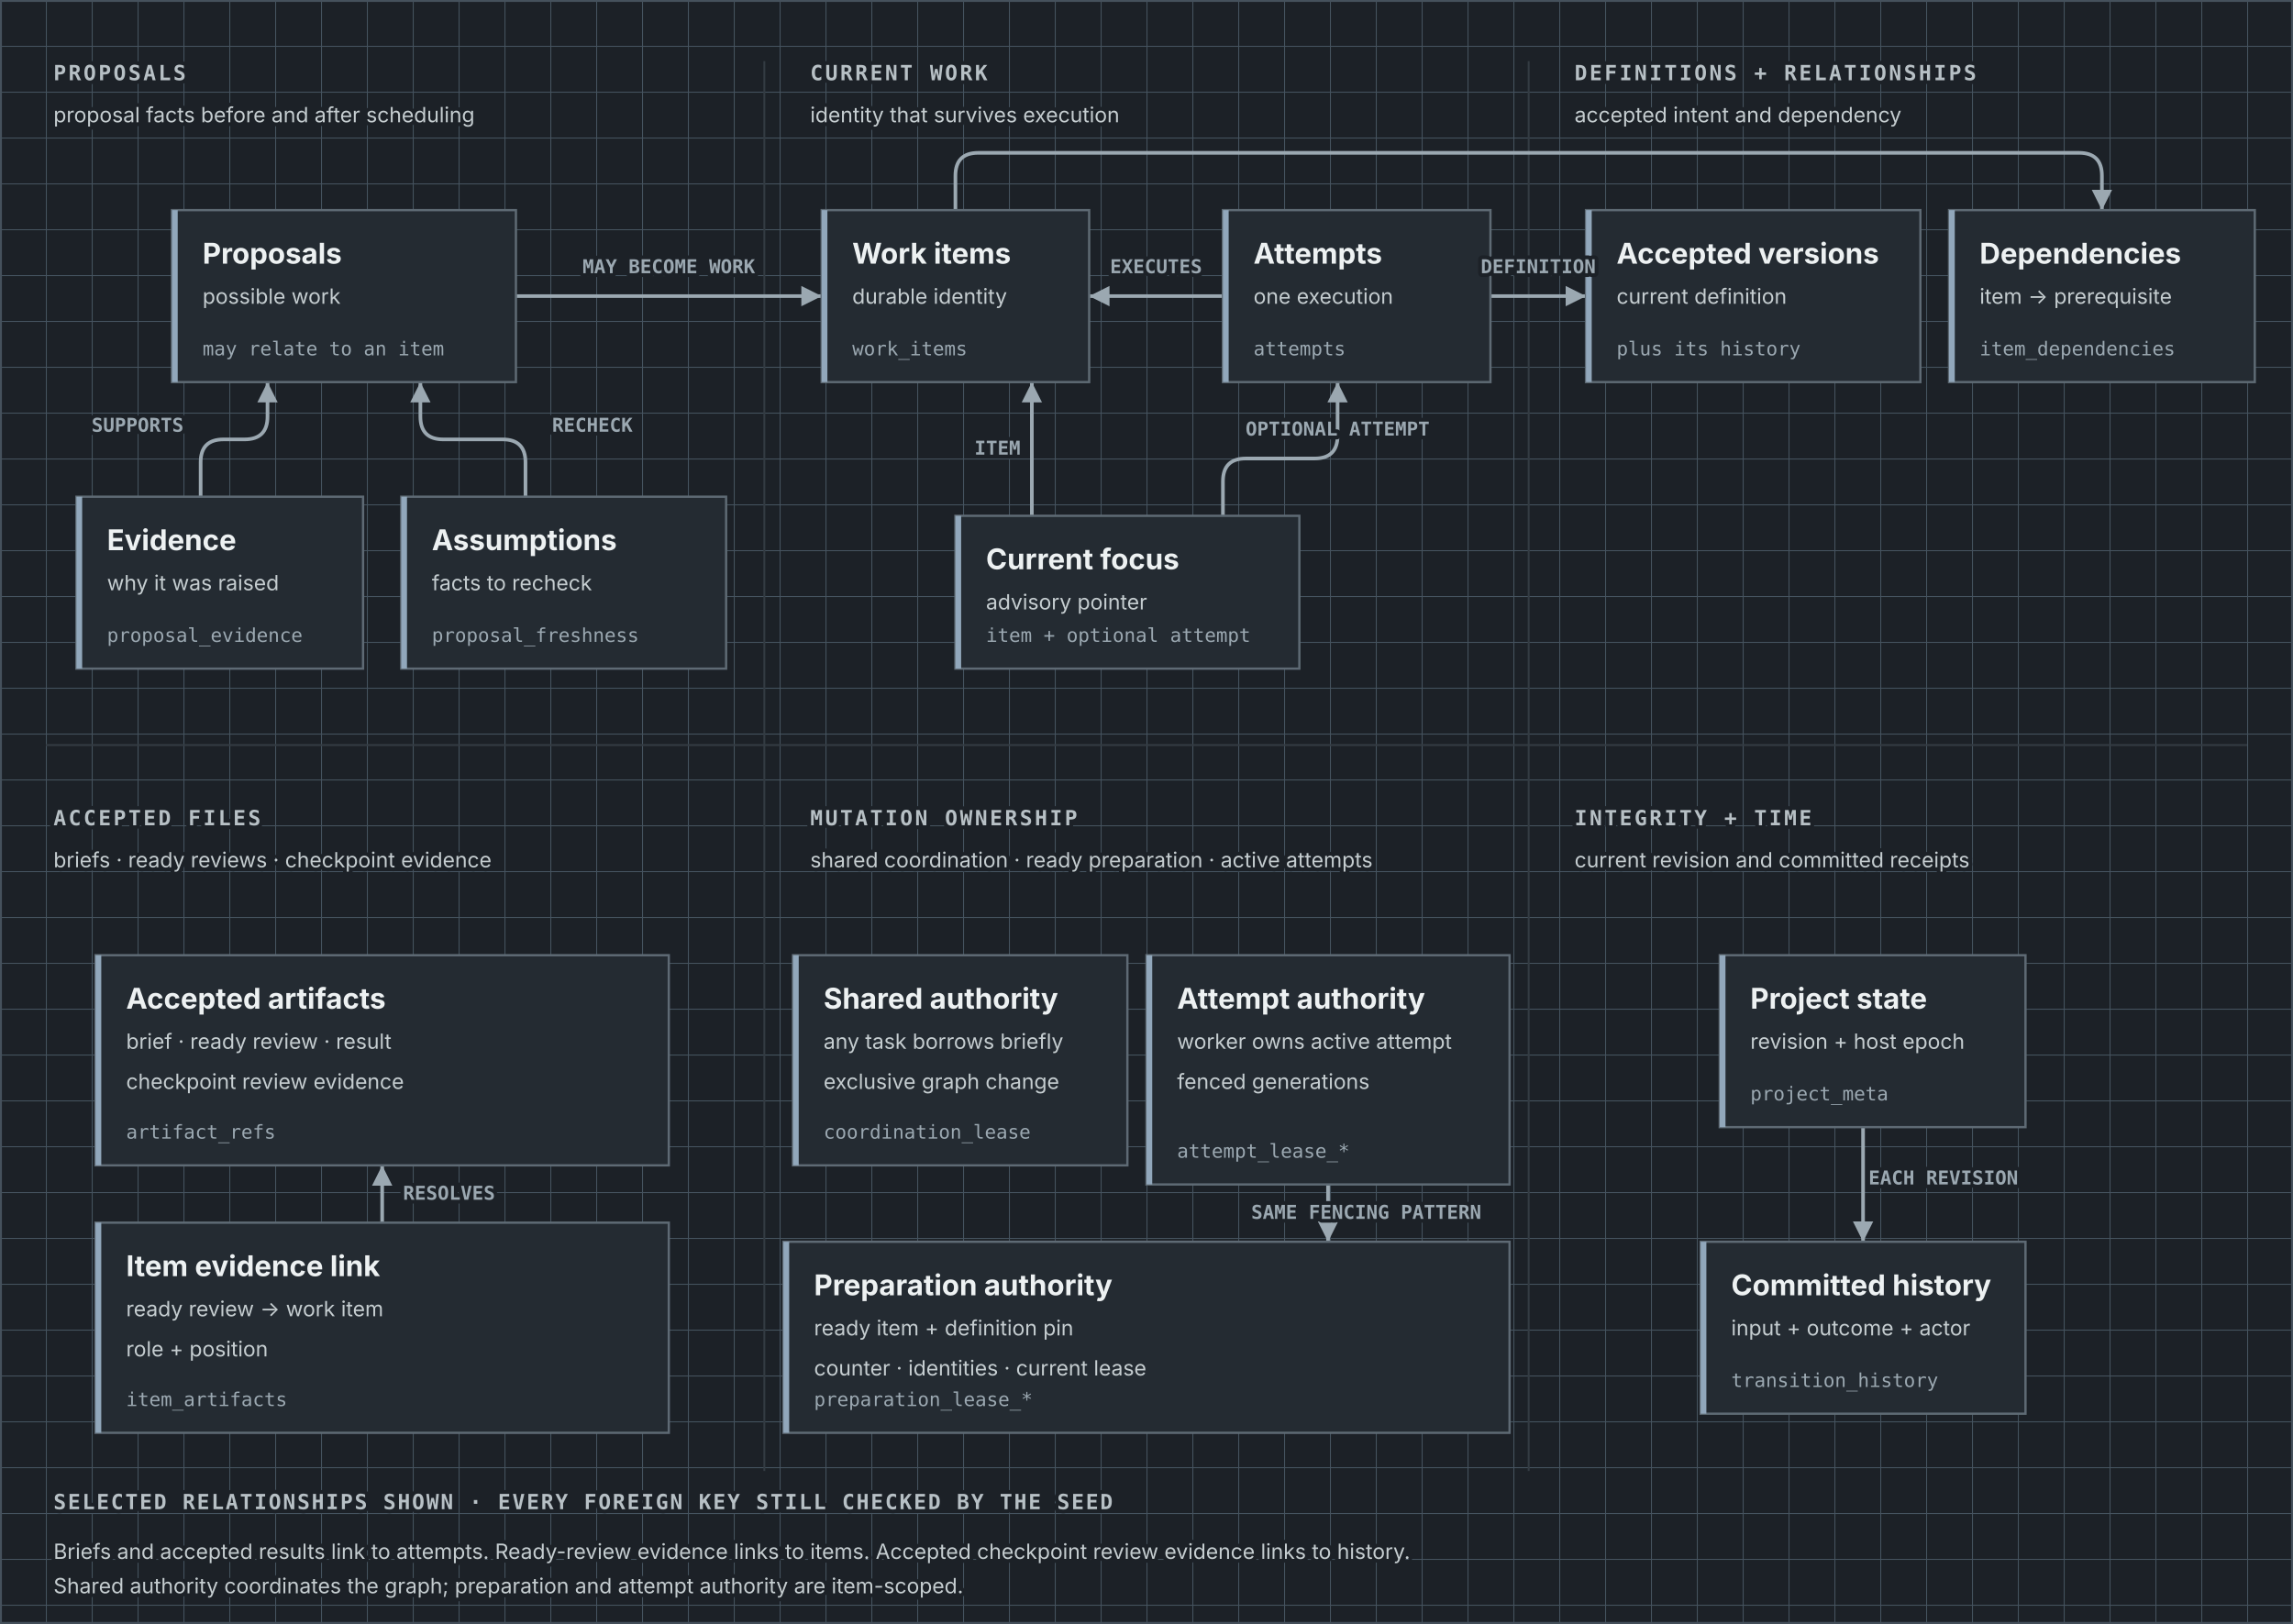
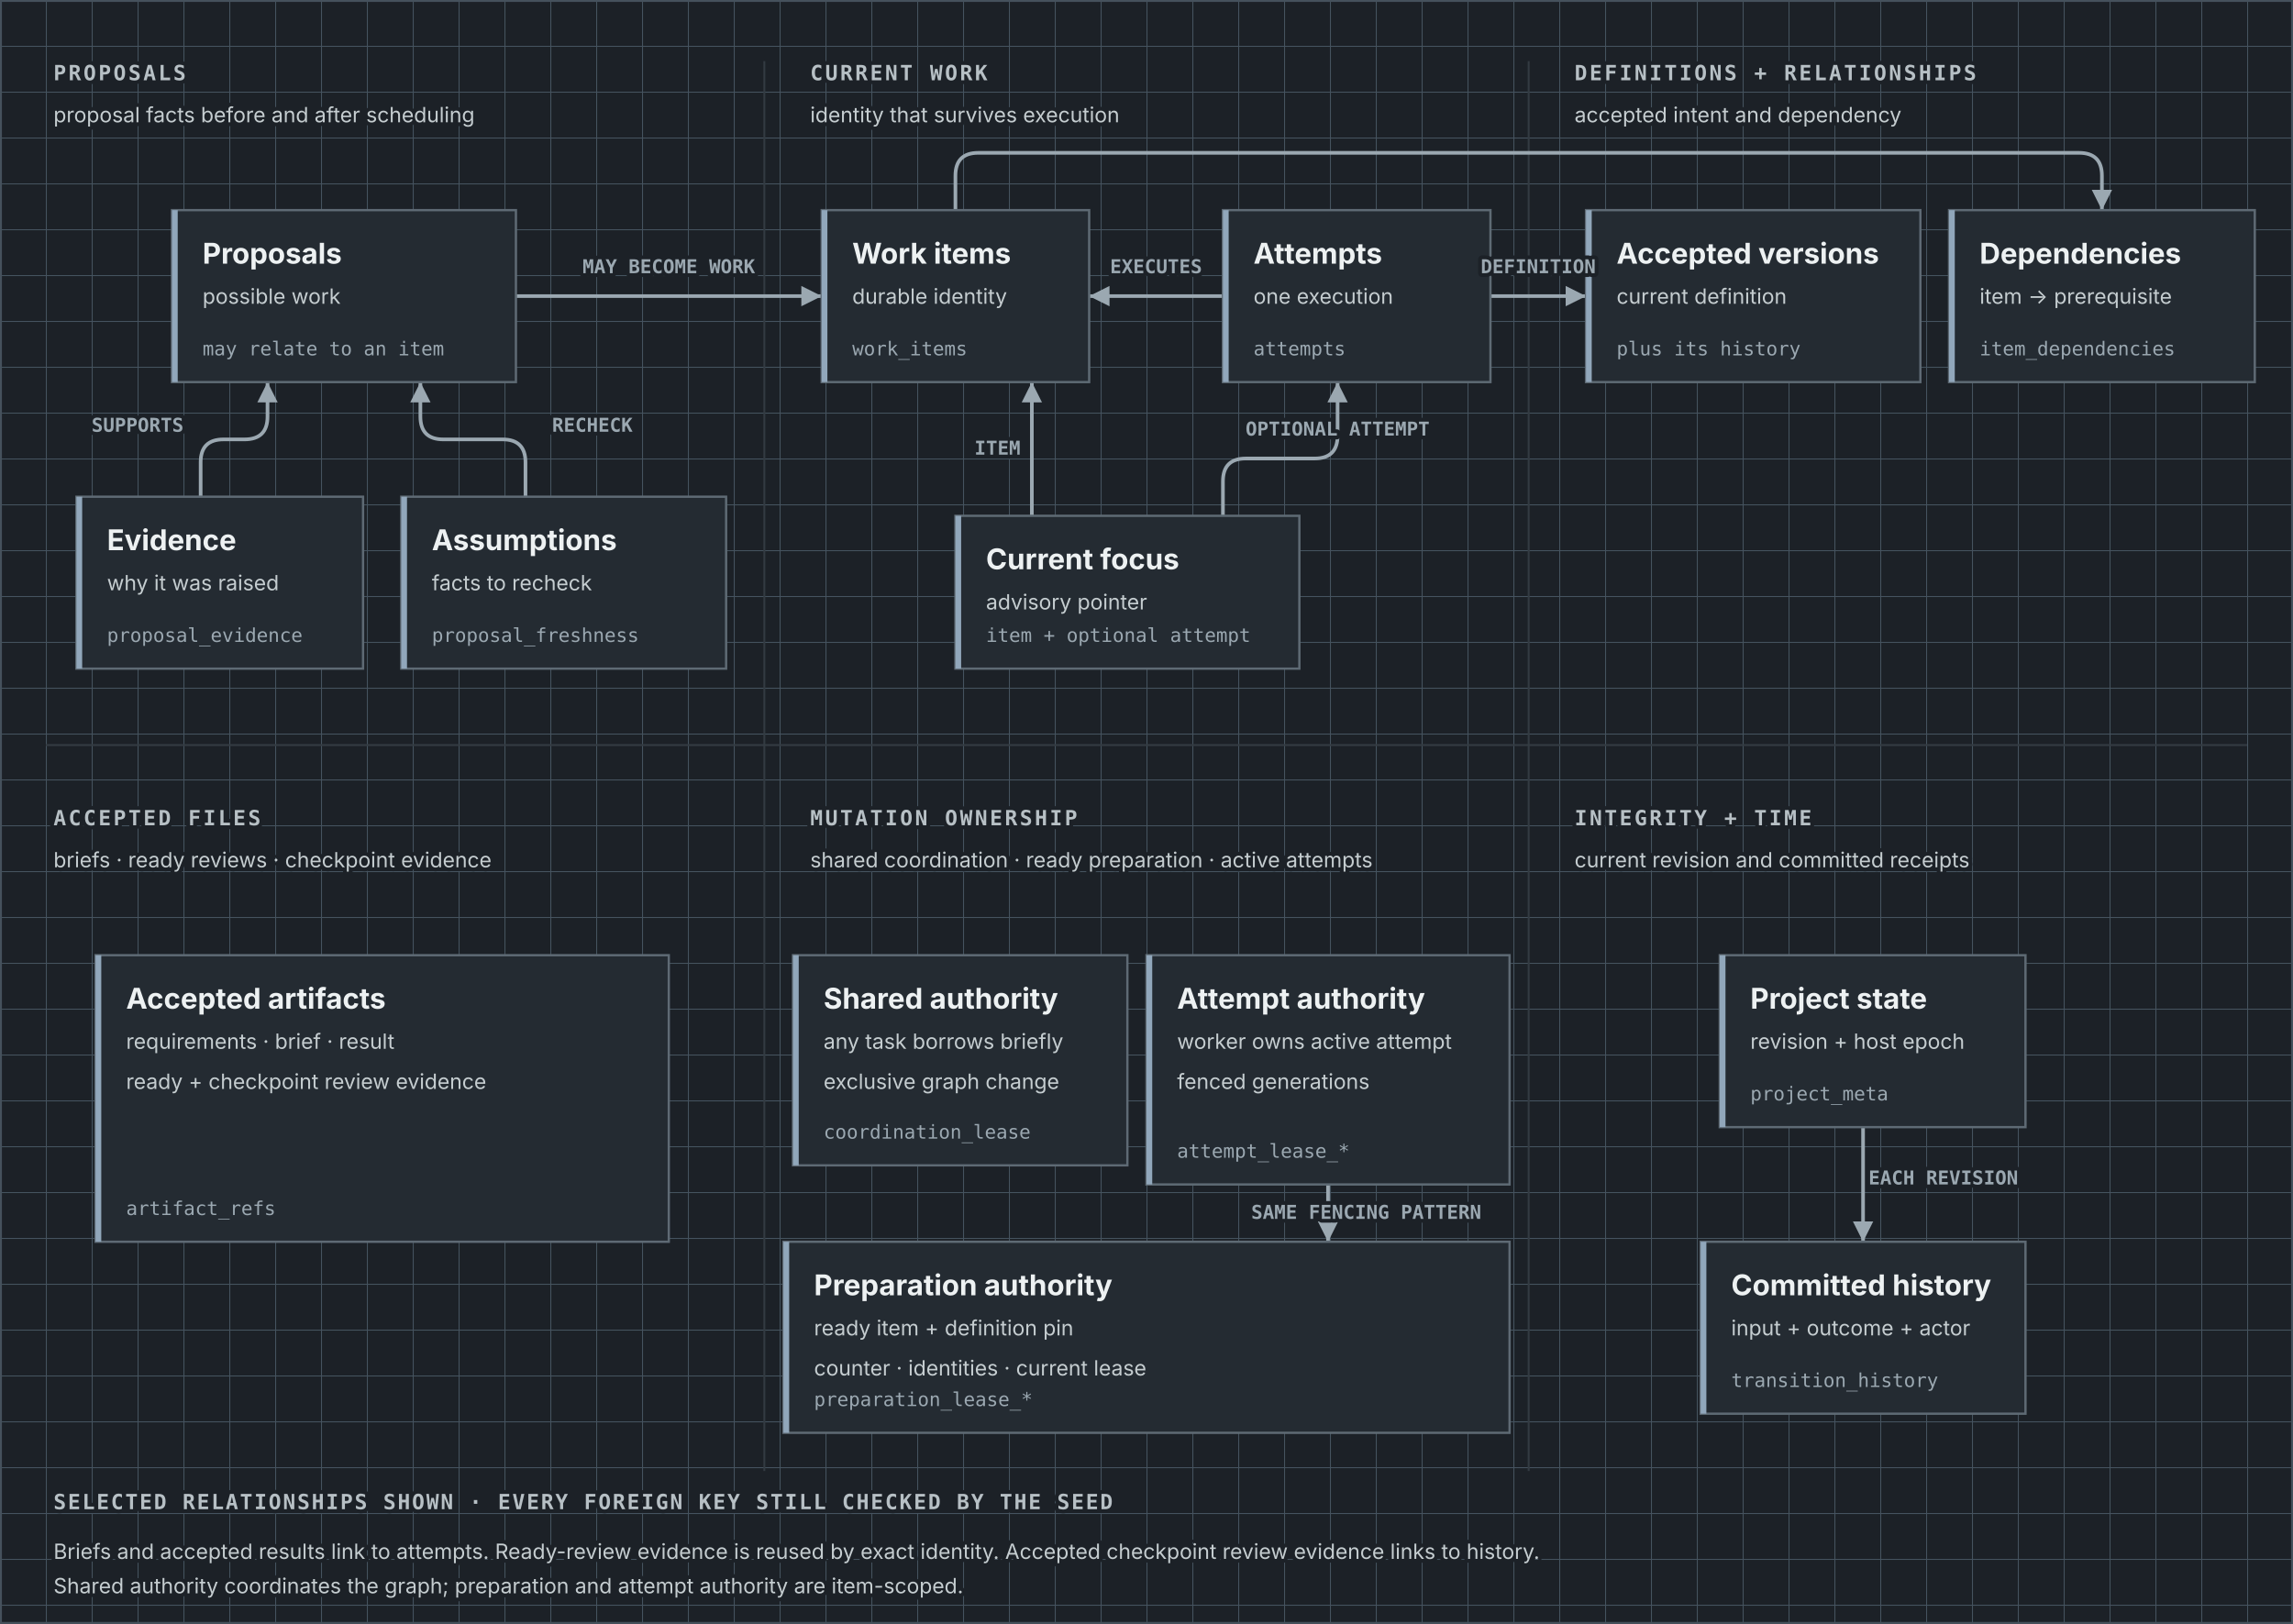
<svg xmlns="http://www.w3.org/2000/svg" role="img" aria-labelledby="title description" viewBox="0 0 1200 850">
  <defs>
    <pattern id="grid" width="24" height="24" patternUnits="userSpaceOnUse">
      <path d="M24 0H0V24" fill="none" stroke="#45535f" stroke-width="1" />
    </pattern>
    <marker id="arrow" viewBox="0 0 10 10" refX="9" refY="5" markerWidth="7" markerHeight="7" orient="auto">
      <path d="M1 1L9 5L1 9Z" fill="#9ba8b1" />
    </marker>
    <style>
      text { font-family: ui-sans-serif, system-ui, -apple-system, BlinkMacSystemFont, "Segoe UI", sans-serif; fill: #edf1f2; }
      .section-label, .box-label, .box-meta, .connector-label, .note-meta { font-family: ui-monospace, SFMono-Regular, Menlo, monospace; }
      .section-label, .box-label { font-size: 11px; font-weight: 700; letter-spacing: 0.11em; fill: #b7c0c5; }
      .section-subtitle { font-size: 11px; fill: #c5cdd0; }
      .guide { stroke: #333b42; stroke-width: 1; }
      .connector { fill: none; stroke: #9ba8b1; stroke-width: 1.9; stroke-linecap: round; }
      .connector-label { font-size: 10px; font-weight: 700; fill: #9ba8b1; }
      .box { fill: #242b32; stroke: #5e6a74; stroke-width: 1.2; }
      .box-title { font-size: 15px; font-weight: 700; }
      .box-body { font-size: 11px; fill: #c5cdd0; }
      .box-meta { font-size: 10px; fill: #9ba8b1; }
      .note { fill: #c5cdd0; }
      .note-meta { font-weight: 700; letter-spacing: 0.08em; fill: #b7c0c5; }
      .canvas-text { paint-order: stroke fill; stroke: #1c2127; stroke-width: 4px; stroke-linejoin: round; }
    </style>
  </defs>
  <rect width="1200" height="850" fill="#1c2127" />
  <rect width="1200" height="850" fill="url(#grid)" />
  <rect x="0.5" y="0.5" width="1199" height="849" fill="none" stroke="#45515c" />
  <line x1="400" y1="32" x2="400" y2="770" class="guide" />
  <line x1="800" y1="32" x2="800" y2="770" class="guide" />
  <line x1="24" y1="390" x2="1176" y2="390" class="guide" />
  <path d="M270 155L430 155" class="connector" marker-end="url(#arrow)" />
  <path d="M640 155L570 155" class="connector" marker-end="url(#arrow)" />
  <path d="M780 155L830 155" class="connector" marker-end="url(#arrow)" />
  <path d="M500 110L500 92Q500 80 512 80L1088 80Q1100 80 1100 92L1100 110" class="connector" marker-end="url(#arrow)" />
  <path d="M105 260L105 242Q105 230 117 230L128 230Q140 230 140 218L140 200" class="connector" marker-end="url(#arrow)" />
  <path d="M275 260L275 242Q275 230 263 230L232 230Q220 230 220 218L220 200" class="connector" marker-end="url(#arrow)" />
  <path d="M540 270L540 200" class="connector" marker-end="url(#arrow)" />
  <path d="M640 270L640 252Q640 240 652 240L688 240Q700 240 700 228L700 200" class="connector" marker-end="url(#arrow)" />
-   <path d="M200 640L200 610" class="connector" marker-end="url(#arrow)" />
  <path d="M695 620L695 650" class="connector" marker-end="url(#arrow)" />
  <path d="M975 590L975 650" class="connector" marker-end="url(#arrow)" />
  <rect x="90" y="110" width="180" height="90" class="box" />
  <rect x="90" y="110" width="3" height="90" fill="#91a7bb" />
  <rect x="40" y="260" width="150" height="90" class="box" />
  <rect x="40" y="260" width="3" height="90" fill="#91a7bb" />
  <rect x="210" y="260" width="170" height="90" class="box" />
  <rect x="210" y="260" width="3" height="90" fill="#91a7bb" />
  <rect x="430" y="110" width="140" height="90" class="box" />
  <rect x="430" y="110" width="3" height="90" fill="#91a7bb" />
  <rect x="640" y="110" width="140" height="90" class="box" />
  <rect x="640" y="110" width="3" height="90" fill="#91a7bb" />
  <rect x="500" y="270" width="180" height="80" class="box" />
  <rect x="500" y="270" width="3" height="80" fill="#91a7bb" />
  <rect x="830" y="110" width="175" height="90" class="box" />
  <rect x="830" y="110" width="3" height="90" fill="#91a7bb" />
  <rect x="1020" y="110" width="160" height="90" class="box" />
  <rect x="1020" y="110" width="3" height="90" fill="#91a7bb" />
-   <rect x="50" y="500" width="300" height="110" class="box" />
-   <rect x="50" y="500" width="3" height="110" fill="#91a7bb" />
-   <rect x="50" y="640" width="300" height="110" class="box" />
-   <rect x="50" y="640" width="3" height="110" fill="#91a7bb" />
+   <rect x="50" y="500" width="300" height="150" class="box" />
+   <rect x="50" y="500" width="3" height="150" fill="#91a7bb" />
  <rect x="415" y="500" width="175" height="110" class="box" />
  <rect x="415" y="500" width="3" height="110" fill="#91a7bb" />
  <rect x="600" y="500" width="190" height="120" class="box" />
  <rect x="600" y="500" width="3" height="120" fill="#91a7bb" />
  <rect x="410" y="650" width="380" height="100" class="box" />
  <rect x="410" y="650" width="3" height="100" fill="#91a7bb" />
  <rect x="900" y="500" width="160" height="90" class="box" />
  <rect x="900" y="500" width="3" height="90" fill="#91a7bb" />
  <rect x="890" y="650" width="170" height="90" class="box" />
  <rect x="890" y="650" width="3" height="90" fill="#91a7bb" />
  <text x="28" y="42" class="section-label canvas-text">PROPOSALS</text>
  <text x="28" y="64" class="section-subtitle canvas-text">proposal facts before and after scheduling</text>
  <text x="424" y="42" class="section-label canvas-text">CURRENT WORK</text>
  <text x="424" y="64" class="section-subtitle canvas-text">identity that survives execution</text>
  <text x="824" y="42" class="section-label canvas-text">DEFINITIONS + RELATIONSHIPS</text>
  <text x="824" y="64" class="section-subtitle canvas-text">accepted intent and dependency</text>
  <text x="28" y="432" class="section-label canvas-text">ACCEPTED FILES</text>
  <text x="28" y="454" class="section-subtitle canvas-text">briefs · ready reviews · checkpoint evidence</text>
  <text x="424" y="432" class="section-label canvas-text">MUTATION OWNERSHIP</text>
  <text x="424" y="454" class="section-subtitle canvas-text">shared coordination · ready preparation · active attempts</text>
  <text x="824" y="432" class="section-label canvas-text">INTEGRITY + TIME</text>
  <text x="824" y="454" class="section-subtitle canvas-text">current revision and committed receipts</text>
  <text x="350" y="143" text-anchor="middle" class="connector-label canvas-text">MAY BECOME WORK</text>
  <text x="605" y="143" text-anchor="middle" class="connector-label canvas-text">EXECUTES</text>
  <text x="805" y="143" text-anchor="middle" class="connector-label canvas-text">DEFINITION</text>
  <text x="72" y="226" text-anchor="middle" class="connector-label canvas-text">SUPPORTS</text>
  <text x="310" y="226" text-anchor="middle" class="connector-label canvas-text">RECHECK</text>
  <text x="522" y="238" text-anchor="middle" class="connector-label canvas-text">ITEM</text>
  <text x="700" y="228" text-anchor="middle" class="connector-label canvas-text">OPTIONAL ATTEMPT</text>
-   <text x="235" y="628" text-anchor="middle" class="connector-label canvas-text">RESOLVES</text>
  <text x="715" y="638" text-anchor="middle" class="connector-label canvas-text">SAME FENCING PATTERN</text>
  <text x="1017" y="620" text-anchor="middle" class="connector-label canvas-text">EACH REVISION</text>
  <text x="106" y="138" class="box-title">Proposals</text>
  <text x="106" y="159" class="box-body">possible work</text>
  <text x="106" y="186" class="box-meta">may relate to an item</text>
  <text x="56" y="288" class="box-title">Evidence</text>
  <text x="56" y="309" class="box-body">why it was raised</text>
  <text x="56" y="336" class="box-meta">proposal_evidence</text>
  <text x="226" y="288" class="box-title">Assumptions</text>
  <text x="226" y="309" class="box-body">facts to recheck</text>
  <text x="226" y="336" class="box-meta">proposal_freshness</text>
  <text x="446" y="138" class="box-title">Work items</text>
  <text x="446" y="159" class="box-body">durable identity</text>
  <text x="446" y="186" class="box-meta">work_items</text>
  <text x="656" y="138" class="box-title">Attempts</text>
  <text x="656" y="159" class="box-body">one execution</text>
  <text x="656" y="186" class="box-meta">attempts</text>
  <text x="516" y="298" class="box-title">Current focus</text>
  <text x="516" y="319" class="box-body">advisory pointer</text>
  <text x="516" y="336" class="box-meta">item + optional attempt</text>
  <text x="846" y="138" class="box-title">Accepted versions</text>
  <text x="846" y="159" class="box-body">current definition</text>
  <text x="846" y="186" class="box-meta">plus its history</text>
  <text x="1036" y="138" class="box-title">Dependencies</text>
  <text x="1036" y="159" class="box-body">item → prerequisite</text>
  <text x="1036" y="186" class="box-meta">item_dependencies</text>
  <text x="66" y="528" class="box-title">Accepted artifacts</text>
-   <text x="66" y="549" class="box-body">brief · ready review · result</text>
-   <text x="66" y="570" class="box-body">checkpoint review evidence</text>
-   <text x="66" y="596" class="box-meta">artifact_refs</text>
-   <text x="66" y="668" class="box-title">Item evidence link</text>
-   <text x="66" y="689" class="box-body">ready review → work item</text>
-   <text x="66" y="710" class="box-body">role + position</text>
-   <text x="66" y="736" class="box-meta">item_artifacts</text>
+   <text x="66" y="549" class="box-body">requirements · brief · result</text>
+   <text x="66" y="570" class="box-body">ready + checkpoint review evidence</text>
+   <text x="66" y="636" class="box-meta">artifact_refs</text>
  <text x="431" y="528" class="box-title">Shared authority</text>
  <text x="431" y="549" class="box-body">any task borrows briefly</text>
  <text x="431" y="570" class="box-body">exclusive graph change</text>
  <text x="431" y="596" class="box-meta">coordination_lease</text>
  <text x="616" y="528" class="box-title">Attempt authority</text>
  <text x="616" y="549" class="box-body">worker owns active attempt</text>
  <text x="616" y="570" class="box-body">fenced generations</text>
  <text x="616" y="606" class="box-meta">attempt_lease_*</text>
  <text x="426" y="678" class="box-title">Preparation authority</text>
  <text x="426" y="699" class="box-body">ready item + definition pin</text>
  <text x="426" y="720" class="box-body">counter · identities · current lease</text>
  <text x="426" y="736" class="box-meta">preparation_lease_*</text>
  <text x="916" y="528" class="box-title">Project state</text>
  <text x="916" y="549" class="box-body">revision + host epoch</text>
  <text x="916" y="576" class="box-meta">project_meta</text>
  <text x="906" y="678" class="box-title">Committed history</text>
  <text x="906" y="699" class="box-body">input + outcome + actor</text>
  <text x="906" y="726" class="box-meta">transition_history</text>
  <text x="28" y="790" text-anchor="start" font-size="11" class="note-meta canvas-text">SELECTED RELATIONSHIPS SHOWN · EVERY FOREIGN KEY STILL CHECKED BY THE SEED</text>
-   <text x="28" y="816" text-anchor="start" font-size="11" class="note canvas-text">Briefs and accepted results link to attempts. Ready-review evidence links to items. Accepted checkpoint review evidence links to history.</text>
+   <text x="28" y="816" text-anchor="start" font-size="11" class="note canvas-text">Briefs and accepted results link to attempts. Ready-review evidence is reused by exact identity. Accepted checkpoint review evidence links to history.</text>
  <text x="28" y="834" text-anchor="start" font-size="11" class="note canvas-text">Shared authority coordinates the graph; preparation and attempt authority are item-scoped.</text>
</svg>
